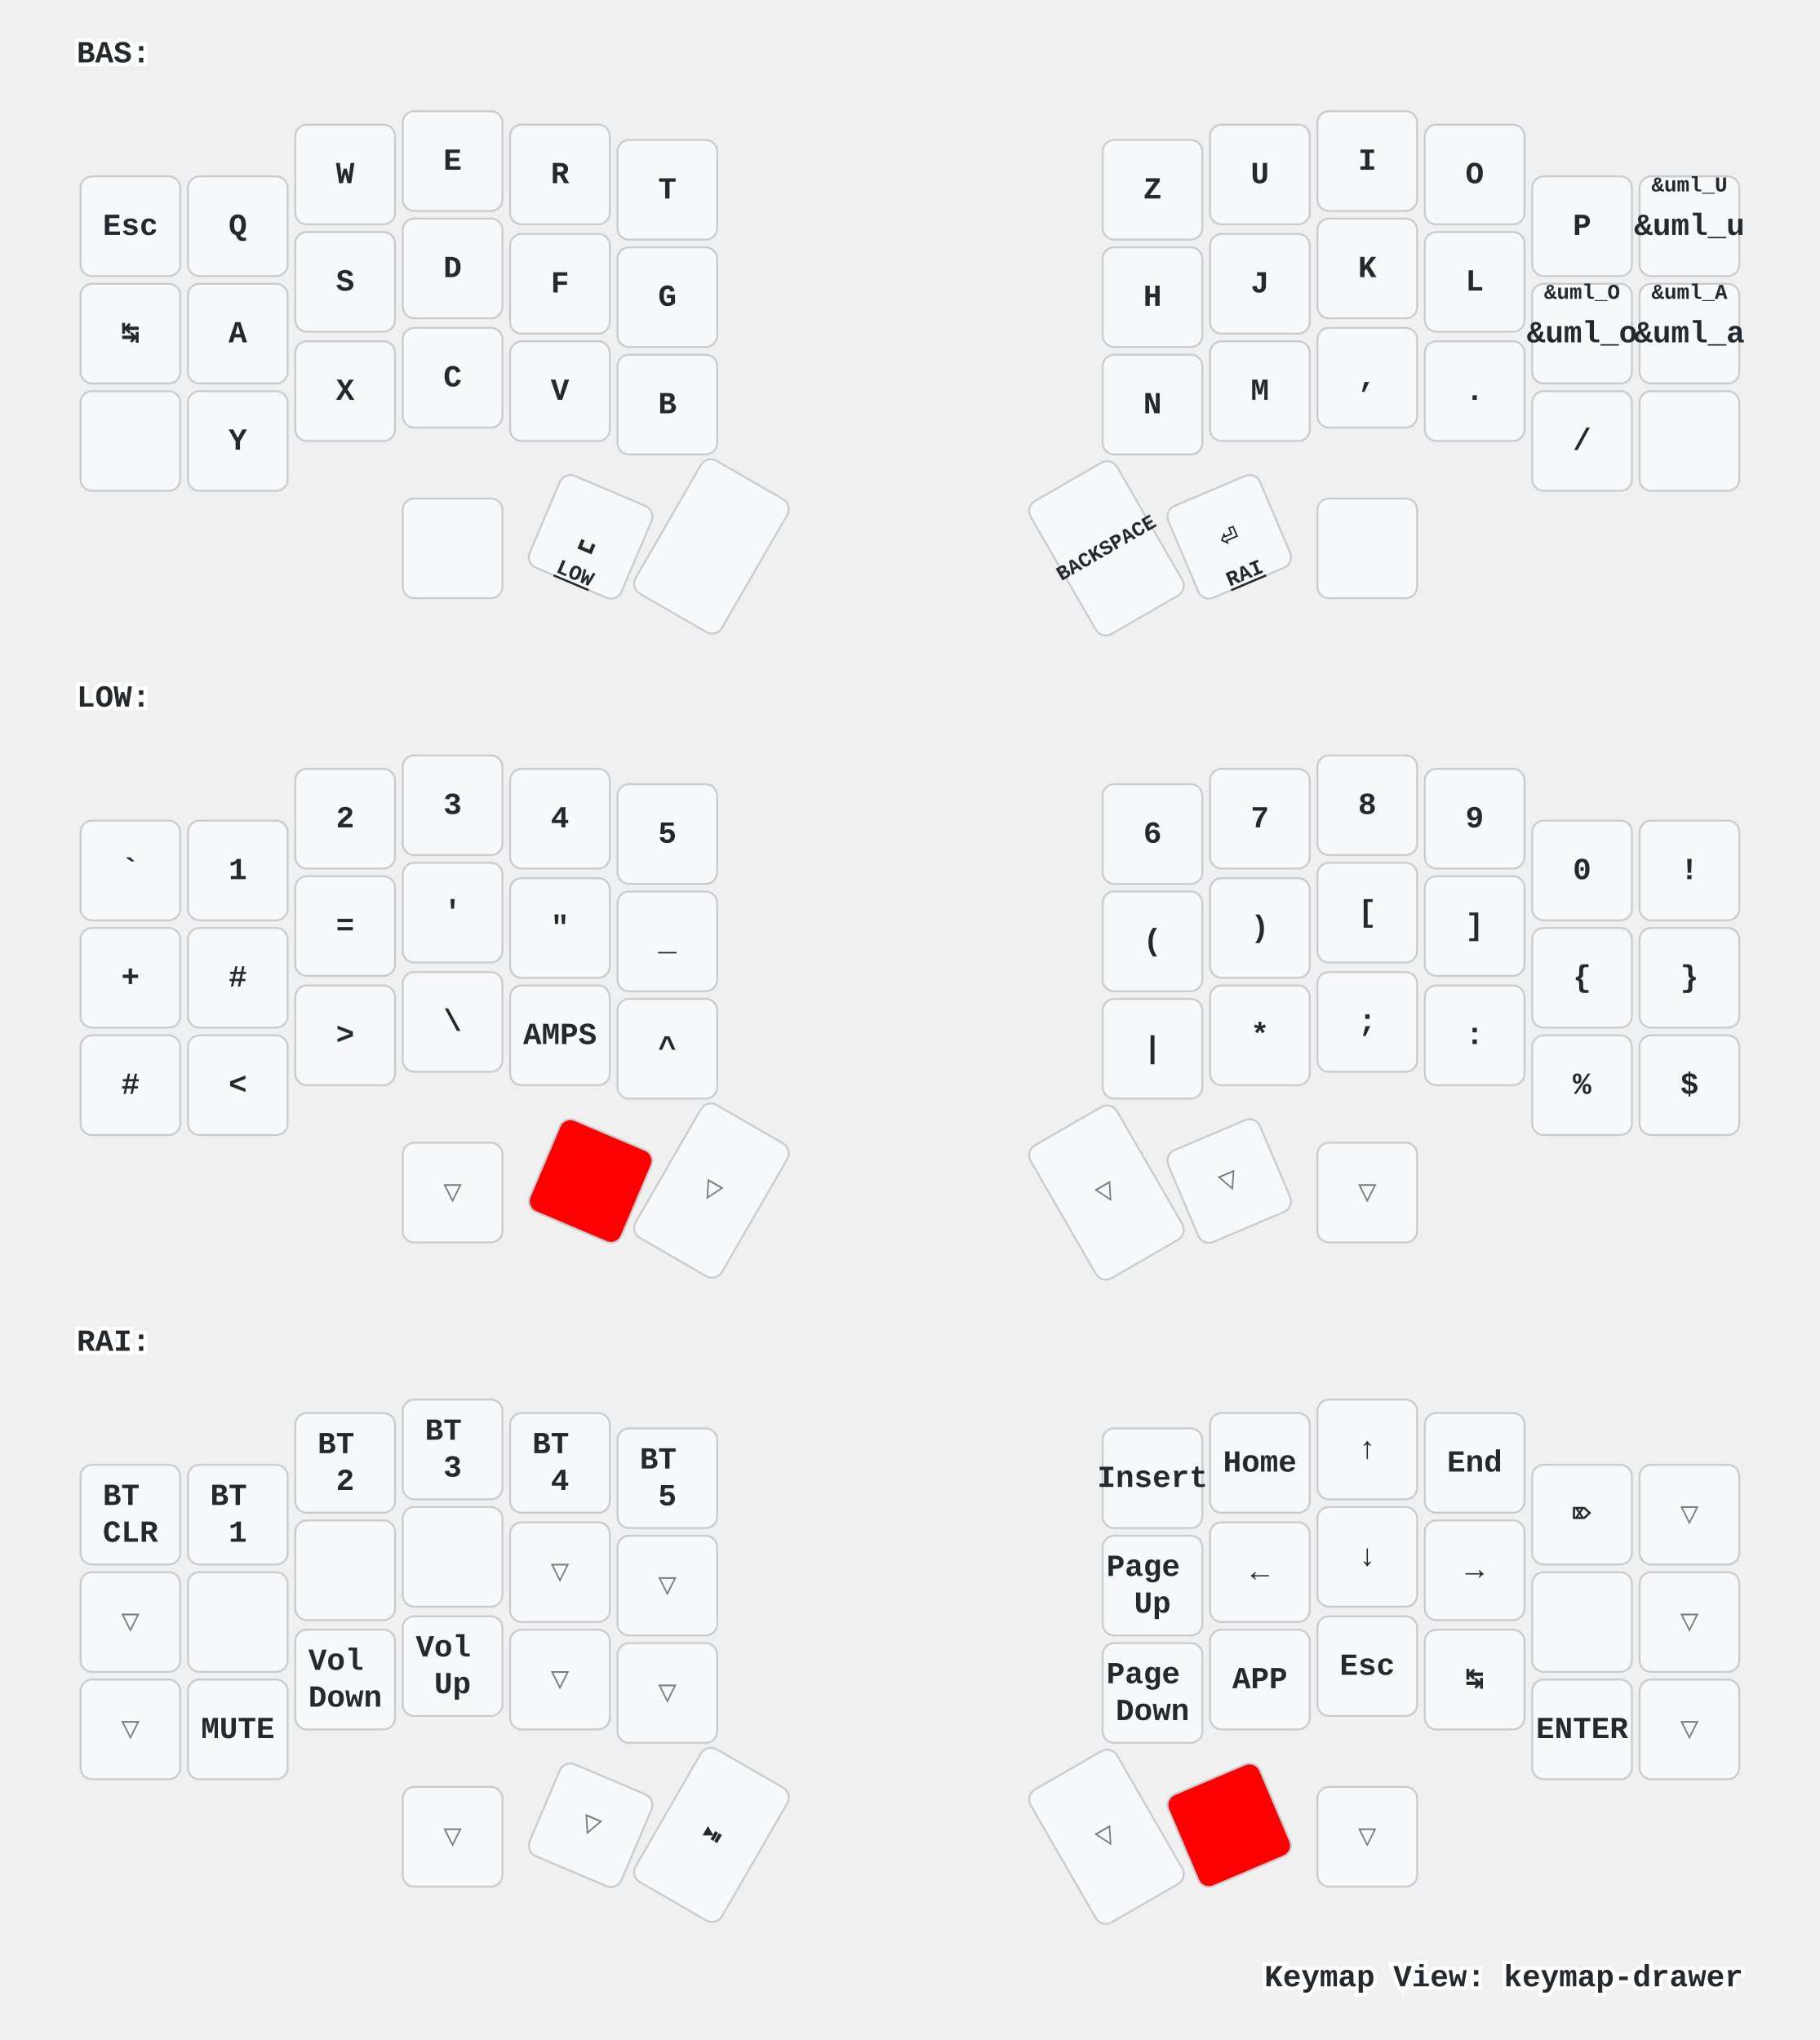
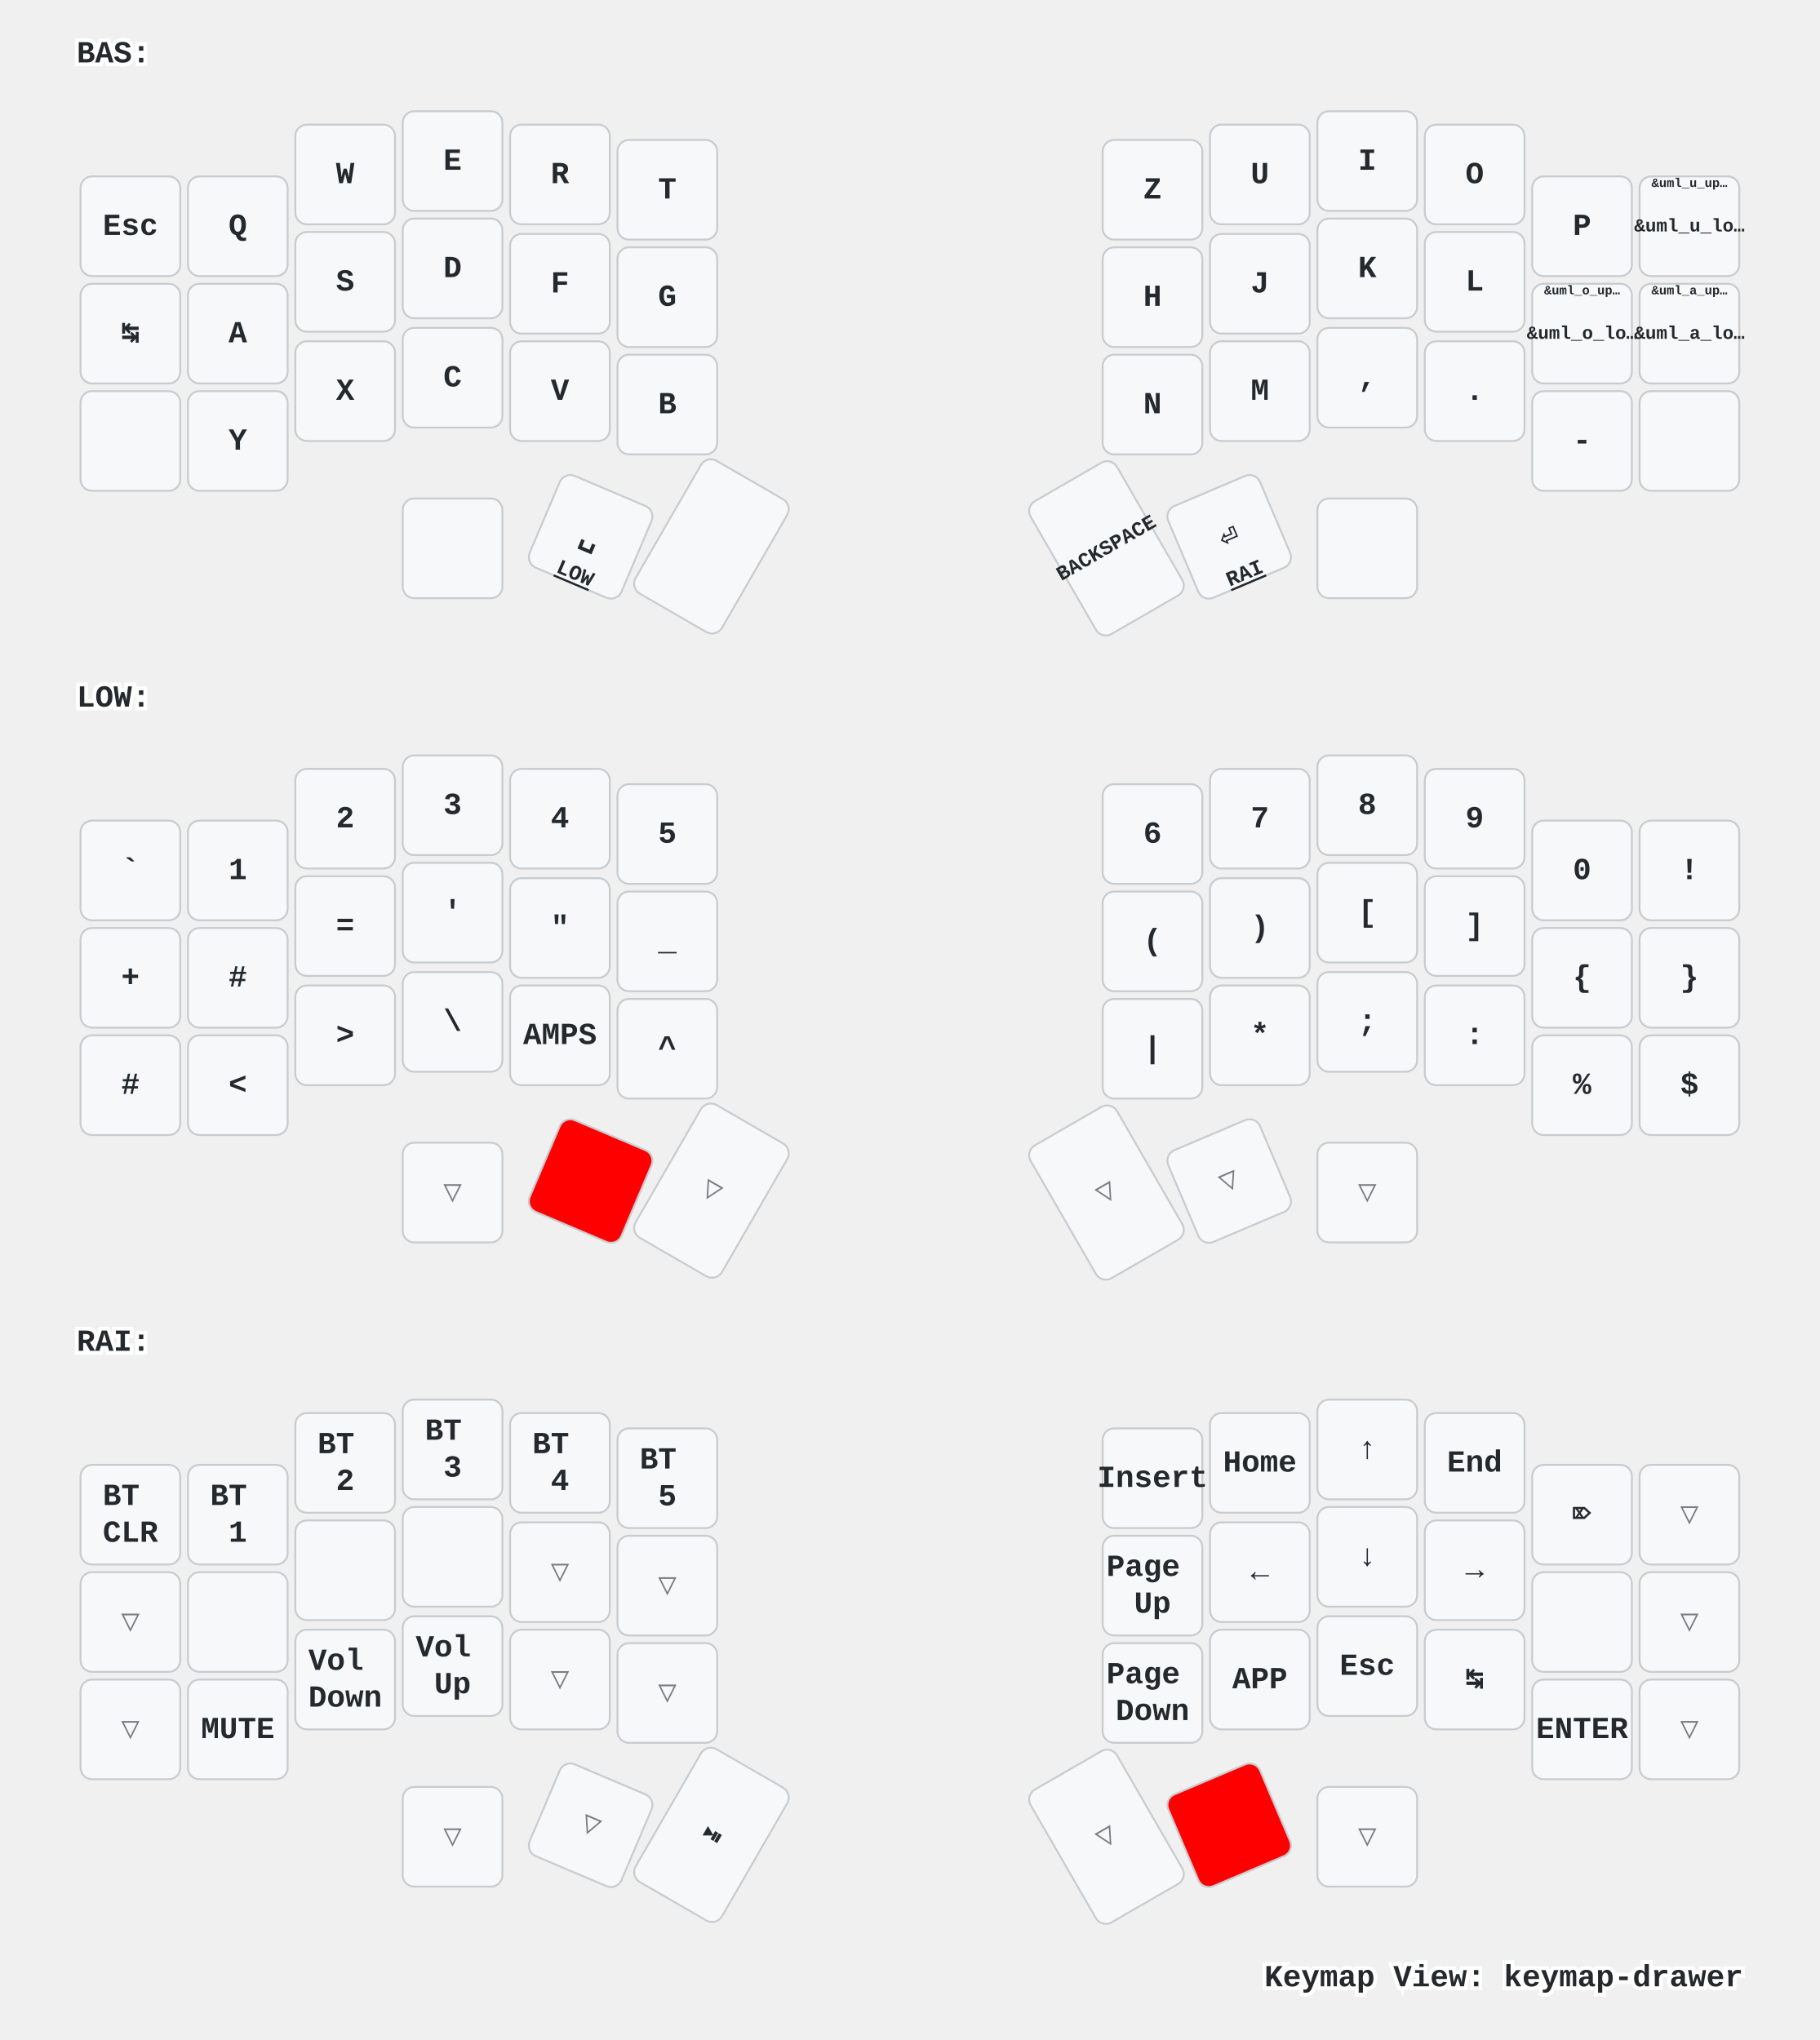
<svg xmlns="http://www.w3.org/2000/svg" xmlns:xlink="http://www.w3.org/1999/xlink" width="949" height="1064" viewBox="0 0 949 1064" class="keymap">
  <defs>/* start glyphs */
<svg id="mdi:apple-keyboard-command">
      <svg id="mdi-apple-keyboard-command" viewBox="0 0 24 24">
        <path d="M6,2A4,4 0 0,1 10,6V8H14V6A4,4 0 0,1 18,2A4,4 0 0,1 22,6A4,4 0 0,1 18,10H16V14H18A4,4 0 0,1 22,18A4,4 0 0,1 18,22A4,4 0 0,1 14,18V16H10V18A4,4 0 0,1 6,22A4,4 0 0,1 2,18A4,4 0 0,1 6,14H8V10H6A4,4 0 0,1 2,6A4,4 0 0,1 6,2M16,18A2,2 0 0,0 18,20A2,2 0 0,0 20,18A2,2 0 0,0 18,16H16V18M14,10H10V14H14V10M6,16A2,2 0 0,0 4,18A2,2 0 0,0 6,20A2,2 0 0,0 8,18V16H6M8,6A2,2 0 0,0 6,4A2,2 0 0,0 4,6A2,2 0 0,0 6,8H8V6M18,8A2,2 0 0,0 20,6A2,2 0 0,0 18,4A2,2 0 0,0 16,6V8H18Z" />
      </svg>
    </svg>
    <svg id="mdi:apple-keyboard-control">
      <svg id="mdi-apple-keyboard-control" viewBox="0 0 24 24">
        <path d="M19.78,11.78L18.36,13.19L12,6.83L5.64,13.19L4.22,11.78L12,4L19.78,11.78Z" />
      </svg>
    </svg>
    <svg id="mdi:apple-keyboard-option">
      <svg id="mdi-apple-keyboard-option" viewBox="0 0 24 24">
        <path d="M3,4H9.11L16.15,18H21V20H14.88L7.84,6H3V4M14,4H21V6H14V4Z" />
      </svg>
    </svg>
    <svg id="mdi:apple-keyboard-shift">
      <svg id="mdi-apple-keyboard-shift" viewBox="0 0 24 24">
        <path d="M15,18V12H17.17L12,6.83L6.83,12H9V18H15M12,4L22,14H17V20H7V14H2L12,4Z" />
      </svg>
    </svg>
    <svg id="mdi:backspace-outline">
      <svg id="mdi-backspace-outline" viewBox="0 0 24 24">
        <path d="M19,15.59L17.59,17L14,13.41L10.41,17L9,15.59L12.59,12L9,8.41L10.41,7L14,10.59L17.59,7L19,8.41L15.41,12L19,15.59M22,3A2,2 0 0,1 24,5V19A2,2 0 0,1 22,21H7C6.31,21 5.77,20.64 5.41,20.11L0,12L5.41,3.88C5.77,3.35 6.31,3 7,3H22M22,5H7L2.28,12L7,19H22V5Z" />
      </svg>
    </svg>
  </defs>/* end glyphs */
<style>/* inherit to force styles through use tags */
svg path {
    fill: inherit;
}

/* font and background color specifications */
svg.keymap {
    font-family: SFMono-Regular,Consolas,Liberation Mono,Menlo,monospace;
    font-size: 14px;
    font-kerning: normal;
    text-rendering: optimizeLegibility;
    fill: #24292e;
}

/* default key styling */
rect.key {
    fill: #f6f8fa;
}

rect.key, rect.combo {
    stroke: #c9cccf;
    stroke-width: 1;
}

/* default key side styling, only used is draw_key_sides is set */
rect.side {
    filter: brightness(90%);
}

/* color accent for combo boxes */
rect.combo, rect.combo-separate {
    fill: #cdf;
}

/* color accent for held keys */
rect.held, rect.combo.held {
    fill: #fdd;
}

/* color accent for ghost (optional) keys */
rect.ghost, rect.combo.ghost {
    stroke-dasharray: 4, 4;
    stroke-width: 2;
}

text {
    text-anchor: middle;
    dominant-baseline: middle;
}

/* styling for layer labels */
text.label {
    font-weight: bold;
    text-anchor: start;
    stroke: white;
    stroke-width: 4;
    paint-order: stroke;
}

/* styling for optional footer */
text.footer {
    text-anchor: end;
    dominant-baseline: auto;
    stroke: white;
    stroke-width: 4;
    paint-order: stroke;
}

/* styling for combo tap, and key non-tap label text */
text.combo, text.hold, text.shifted, text.left, text.right {
    font-size: 11px;
}

text.hold {
    text-anchor: middle;
    dominant-baseline: auto;
}

text.shifted {
    text-anchor: middle;
    dominant-baseline: hanging;
}

text.left {
    text-anchor: start;
}

text.right {
    text-anchor: end;
}

text.layer-activator {
    text-decoration: underline;
}

/* styling for hold/shifted label text in combo box */
text.combo.hold, text.combo.shifted, text.combo.left, text.combo.right {
    font-size: 8px;
}

/* lighter symbol for transparent keys */
text.trans {
    fill: #7b7e81;
}

/* styling for combo dendrons */
path.combo {
    stroke-width: 1;
    stroke: gray;
    fill: none;
}

/* Start Tabler Icons Cleanup */
/* cannot use height/width with glyphs */
.icon-tabler &gt; path {
    fill: inherit;
    stroke: inherit;
    stroke-width: 2;
}
/* hide tabler's default box */
.icon-tabler &gt; path[stroke="none"][fill="none"] {
    visibility: hidden;
}
/* End Tabler Icons Cleanup */

/* For default sytles, see https://github.com/caksoylar/keymap-drawer/blob/main/keymap_drawer/config.py#L85 */

svg.keymap {
  font-family: Ubuntu Mono, Inconsolata, Consolas, Liberation Mono, Menlo, monospace;
  font-size: 16px;
  font-weight: bold;
  text-rendering: optimizeLegibility;
}

/* Color accent for held keys
red = #f00
green = #0f0
blue = #00f
yellow = #ff0
cyan = #0ff
magenta = #f0f
white = #fff
black = #000
grey = #888
light grey = #ccc
#ffc
*/
rect.held, rect.combo.held {
    fill: #f00;
}

/* Technique borrowed and extended from https://github.com/englmaxi/zmk-config/blob/master/keymap-drawer/config.yaml */
.sym_sub_text.tap {
  translate: -5px 2px;
  font-size: 20px;
}
.sym_sub_text.shifted {
  translate: 10px 13px;
  font-size: 10px;
  opacity: 1.0;
}
.combo.sym_sub_text.tap {
  translate: -1px 1px;
}
.combo.sym_sub_text.shifted {
  translate: 7px 5px;
  font-size: 10px;
  opacity: 1.0;
}

/* Toggle */
.toggle.shifted {
  translate: -10px 12px;
}

.toggle.hold {
  translate: 13px -23px;
}

/* Variant for tap-dances */
.tap_dance.tap {
  translate: -7px 0px;
  font-size: 12px;
}
.tap_dance.shifted {
  translate: 7px 17px;
  font-size: 12px;
  opacity: 1.0;
}

/* Variant for symbol next to symbol */
.sym_by_sym.tap {
  translate: -6px 0px;
}
.sym_by_sym.shifted {
  translate: 10px 12px;
  opacity: 1.0;
}

.combo.sym_by_sym.tap {
  translate: -35px 0px;
}
.combo.sym_by_sym.shifted {
  translate: 35px 20px;
  opacity: 1.0;
}

.combo.sym_by_sym.hold {
  visibility: hidden;
}

/* hide hold box for combo sym_by_sym */
.combo.sym_by_sym.hold &gt; path[stroke="none"][fill="none"] {
  visibility: hidden;
}
</style>
  <g transform="translate(40, 0)" class="layer-BAS">
    <text x="0" y="28" class="label" id="BAS">BAS:</text>
    <g transform="translate(0, 56)">
      <g transform="translate(28, 62)" class="key keypos-0">
        <rect rx="6" ry="6" x="-26" y="-26" width="52" height="52" class="key" />
        <text x="0" y="0" class="key tap">Esc</text>
      </g>
      <g transform="translate(84, 62)" class="key keypos-1">
        <rect rx="6" ry="6" x="-26" y="-26" width="52" height="52" class="key" />
        <text x="0" y="0" class="key tap">Q</text>
      </g>
      <g transform="translate(140, 35)" class="key keypos-2">
        <rect rx="6" ry="6" x="-26" y="-26" width="52" height="52" class="key" />
        <text x="0" y="0" class="key tap">W</text>
      </g>
      <g transform="translate(196, 28)" class="key keypos-3">
        <rect rx="6" ry="6" x="-26" y="-26" width="52" height="52" class="key" />
        <text x="0" y="0" class="key tap">E</text>
      </g>
      <g transform="translate(252, 35)" class="key keypos-4">
        <rect rx="6" ry="6" x="-26" y="-26" width="52" height="52" class="key" />
        <text x="0" y="0" class="key tap">R</text>
      </g>
      <g transform="translate(308, 43)" class="key keypos-5">
        <rect rx="6" ry="6" x="-26" y="-26" width="52" height="52" class="key" />
        <text x="0" y="0" class="key tap">T</text>
      </g>
      <g transform="translate(561, 43)" class="key keypos-6">
        <rect rx="6" ry="6" x="-26" y="-26" width="52" height="52" class="key" />
        <text x="0" y="0" class="key tap">Z</text>
      </g>
      <g transform="translate(617, 35)" class="key keypos-7">
        <rect rx="6" ry="6" x="-26" y="-26" width="52" height="52" class="key" />
        <text x="0" y="0" class="key tap">U</text>
      </g>
      <g transform="translate(673, 28)" class="key keypos-8">
        <rect rx="6" ry="6" x="-26" y="-26" width="52" height="52" class="key" />
        <text x="0" y="0" class="key tap">I</text>
      </g>
      <g transform="translate(729, 35)" class="key keypos-9">
        <rect rx="6" ry="6" x="-26" y="-26" width="52" height="52" class="key" />
        <text x="0" y="0" class="key tap">O</text>
      </g>
      <g transform="translate(785, 62)" class="key keypos-10">
        <rect rx="6" ry="6" x="-26" y="-26" width="52" height="52" class="key" />
        <text x="0" y="0" class="key tap">P</text>
      </g>
      <g transform="translate(841, 62)" class="key keypos-11">
        <rect rx="6" ry="6" x="-26" y="-26" width="52" height="52" class="key" />
-         <text x="0" y="0" class="key tap">&amp;uml_u</text>
-         <text x="0" y="-24" class="key shifted">&amp;uml_U</text>
+         <text x="0" y="0" class="key tap">
+           <tspan style="font-size: 60%">&amp;uml_u_lo…</tspan>
+         </text>
+         <text x="0" y="-24" class="key shifted">
+           <tspan style="font-size: 60%">&amp;uml_u_up…</tspan>
+         </text>
      </g>
      <g transform="translate(28, 118)" class="key keypos-12">
        <rect rx="6" ry="6" x="-26" y="-26" width="52" height="52" class="key" />
        <text x="0" y="0" class="key tap">↹</text>
      </g>
      <g transform="translate(84, 118)" class="key keypos-13">
        <rect rx="6" ry="6" x="-26" y="-26" width="52" height="52" class="key" />
        <text x="0" y="0" class="key tap">A</text>
      </g>
      <g transform="translate(140, 91)" class="key keypos-14">
        <rect rx="6" ry="6" x="-26" y="-26" width="52" height="52" class="key" />
        <text x="0" y="0" class="key tap">S</text>
      </g>
      <g transform="translate(196, 84)" class="key keypos-15">
        <rect rx="6" ry="6" x="-26" y="-26" width="52" height="52" class="key" />
        <text x="0" y="0" class="key tap">D</text>
      </g>
      <g transform="translate(252, 92)" class="key keypos-16">
        <rect rx="6" ry="6" x="-26" y="-26" width="52" height="52" class="key" />
        <text x="0" y="0" class="key tap">F</text>
      </g>
      <g transform="translate(308, 99)" class="key keypos-17">
        <rect rx="6" ry="6" x="-26" y="-26" width="52" height="52" class="key" />
        <text x="0" y="0" class="key tap">G</text>
      </g>
      <g transform="translate(561, 99)" class="key keypos-18">
        <rect rx="6" ry="6" x="-26" y="-26" width="52" height="52" class="key" />
        <text x="0" y="0" class="key tap">H</text>
      </g>
      <g transform="translate(617, 92)" class="key keypos-19">
        <rect rx="6" ry="6" x="-26" y="-26" width="52" height="52" class="key" />
        <text x="0" y="0" class="key tap">J</text>
      </g>
      <g transform="translate(673, 84)" class="key keypos-20">
        <rect rx="6" ry="6" x="-26" y="-26" width="52" height="52" class="key" />
        <text x="0" y="0" class="key tap">K</text>
      </g>
      <g transform="translate(729, 91)" class="key keypos-21">
        <rect rx="6" ry="6" x="-26" y="-26" width="52" height="52" class="key" />
        <text x="0" y="0" class="key tap">L</text>
      </g>
      <g transform="translate(785, 118)" class="key keypos-22">
        <rect rx="6" ry="6" x="-26" y="-26" width="52" height="52" class="key" />
-         <text x="0" y="0" class="key tap">&amp;uml_o</text>
-         <text x="0" y="-24" class="key shifted">&amp;uml_O</text>
+         <text x="0" y="0" class="key tap">
+           <tspan style="font-size: 60%">&amp;uml_o_lo…</tspan>
+         </text>
+         <text x="0" y="-24" class="key shifted">
+           <tspan style="font-size: 60%">&amp;uml_o_up…</tspan>
+         </text>
      </g>
      <g transform="translate(841, 118)" class="key keypos-23">
        <rect rx="6" ry="6" x="-26" y="-26" width="52" height="52" class="key" />
-         <text x="0" y="0" class="key tap">&amp;uml_a</text>
-         <text x="0" y="-24" class="key shifted">&amp;uml_A</text>
+         <text x="0" y="0" class="key tap">
+           <tspan style="font-size: 60%">&amp;uml_a_lo…</tspan>
+         </text>
+         <text x="0" y="-24" class="key shifted">
+           <tspan style="font-size: 60%">&amp;uml_a_up…</tspan>
+         </text>
      </g>
      <g transform="translate(28, 174)" class="key keypos-24">
        <rect rx="6" ry="6" x="-26" y="-26" width="52" height="52" class="key" />
        <use href="#mdi:apple-keyboard-control" xlink:href="#mdi:apple-keyboard-control" x="-9" y="-9" height="18" width="18.0" class="key tap glyph mdi:apple-keyboard-control" />
      </g>
      <g transform="translate(84, 174)" class="key keypos-25">
        <rect rx="6" ry="6" x="-26" y="-26" width="52" height="52" class="key" />
        <text x="0" y="0" class="key tap">Y</text>
      </g>
      <g transform="translate(140, 148)" class="key keypos-26">
        <rect rx="6" ry="6" x="-26" y="-26" width="52" height="52" class="key" />
        <text x="0" y="0" class="key tap">X</text>
      </g>
      <g transform="translate(196, 141)" class="key keypos-27">
        <rect rx="6" ry="6" x="-26" y="-26" width="52" height="52" class="key" />
        <text x="0" y="0" class="key tap">C</text>
      </g>
      <g transform="translate(252, 148)" class="key keypos-28">
        <rect rx="6" ry="6" x="-26" y="-26" width="52" height="52" class="key" />
        <text x="0" y="0" class="key tap">V</text>
      </g>
      <g transform="translate(308, 155)" class="key keypos-29">
        <rect rx="6" ry="6" x="-26" y="-26" width="52" height="52" class="key" />
        <text x="0" y="0" class="key tap">B</text>
      </g>
      <g transform="translate(561, 155)" class="key keypos-30">
        <rect rx="6" ry="6" x="-26" y="-26" width="52" height="52" class="key" />
        <text x="0" y="0" class="key tap">N</text>
      </g>
      <g transform="translate(617, 148)" class="key keypos-31">
        <rect rx="6" ry="6" x="-26" y="-26" width="52" height="52" class="key" />
        <text x="0" y="0" class="key tap">M</text>
      </g>
      <g transform="translate(673, 141)" class="key keypos-32">
        <rect rx="6" ry="6" x="-26" y="-26" width="52" height="52" class="key" />
        <text x="0" y="0" class="key tap">,</text>
      </g>
      <g transform="translate(729, 148)" class="key keypos-33">
        <rect rx="6" ry="6" x="-26" y="-26" width="52" height="52" class="key" />
        <text x="0" y="0" class="key tap">.</text>
      </g>
      <g transform="translate(785, 174)" class="key keypos-34">
        <rect rx="6" ry="6" x="-26" y="-26" width="52" height="52" class="key" />
-         <text x="0" y="0" class="key tap">/</text>
+         <text x="0" y="0" class="key tap">-</text>
      </g>
      <g transform="translate(841, 174)" class="key keypos-35">
        <rect rx="6" ry="6" x="-26" y="-26" width="52" height="52" class="key" />
        <use href="#mdi:apple-keyboard-control" xlink:href="#mdi:apple-keyboard-control" x="-9" y="-9" height="18" width="18.0" class="key tap glyph mdi:apple-keyboard-control" />
      </g>
      <g transform="translate(196, 230)" class="key keypos-36">
        <rect rx="6" ry="6" x="-26" y="-26" width="52" height="52" class="key" />
        <use href="#mdi:apple-keyboard-shift" xlink:href="#mdi:apple-keyboard-shift" x="-9" y="-9" height="18" width="18.0" class="key tap glyph mdi:apple-keyboard-shift" />
      </g>
      <g transform="translate(268, 224) rotate(23.0)" class="key keypos-37">
        <rect rx="6" ry="6" x="-26" y="-26" width="52" height="52" class="key" />
        <text x="0" y="0" class="key tap">␣</text>
        <a href="#LOW">
          <text x="0" y="24" class="key hold layer-activator">LOW</text>
        </a>
      </g>
      <g transform="translate(331, 229) rotate(30.0)" class="key keypos-38">
        <rect rx="6" ry="6" x="-26" y="-40" width="52" height="80" class="key" />
        <use href="#mdi:apple-keyboard-command" xlink:href="#mdi:apple-keyboard-command" x="-9" y="-9" height="18" width="18.0" class="key tap glyph mdi:apple-keyboard-command" />
      </g>
      <g transform="translate(537, 230) rotate(-30.0)" class="key keypos-39">
        <rect rx="6" ry="6" x="-26" y="-40" width="52" height="80" class="key" />
        <text x="0" y="0" class="key tap">
          <tspan style="font-size: 67%">BACKSPACE</tspan>
        </text>
      </g>
      <g transform="translate(601, 224) rotate(-23.0)" class="key keypos-40">
        <rect rx="6" ry="6" x="-26" y="-26" width="52" height="52" class="key" />
        <text x="0" y="0" class="key tap">⏎</text>
        <a href="#RAI">
          <text x="0" y="24" class="key hold layer-activator">RAI</text>
        </a>
      </g>
      <g transform="translate(673, 230)" class="key keypos-41">
        <rect rx="6" ry="6" x="-26" y="-26" width="52" height="52" class="key" />
        <use href="#mdi:apple-keyboard-shift" xlink:href="#mdi:apple-keyboard-shift" x="-9" y="-9" height="18" width="18.0" class="key tap glyph mdi:apple-keyboard-shift" />
      </g>
    </g>
  </g>
  <g transform="translate(40, 336)" class="layer-LOW">
    <text x="0" y="28" class="label" id="LOW">LOW:</text>
    <g transform="translate(0, 56)">
      <g transform="translate(28, 62)" class="key keypos-0">
        <rect rx="6" ry="6" x="-26" y="-26" width="52" height="52" class="key" />
        <text x="0" y="0" class="key tap">`</text>
      </g>
      <g transform="translate(84, 62)" class="key keypos-1">
        <rect rx="6" ry="6" x="-26" y="-26" width="52" height="52" class="key" />
        <text x="0" y="0" class="key tap">1</text>
      </g>
      <g transform="translate(140, 35)" class="key keypos-2">
        <rect rx="6" ry="6" x="-26" y="-26" width="52" height="52" class="key" />
        <text x="0" y="0" class="key tap">2</text>
      </g>
      <g transform="translate(196, 28)" class="key keypos-3">
        <rect rx="6" ry="6" x="-26" y="-26" width="52" height="52" class="key" />
        <text x="0" y="0" class="key tap">3</text>
      </g>
      <g transform="translate(252, 35)" class="key keypos-4">
        <rect rx="6" ry="6" x="-26" y="-26" width="52" height="52" class="key" />
        <text x="0" y="0" class="key tap">4</text>
      </g>
      <g transform="translate(308, 43)" class="key keypos-5">
        <rect rx="6" ry="6" x="-26" y="-26" width="52" height="52" class="key" />
        <text x="0" y="0" class="key tap">5</text>
      </g>
      <g transform="translate(561, 43)" class="key keypos-6">
        <rect rx="6" ry="6" x="-26" y="-26" width="52" height="52" class="key" />
        <text x="0" y="0" class="key tap">6</text>
      </g>
      <g transform="translate(617, 35)" class="key keypos-7">
        <rect rx="6" ry="6" x="-26" y="-26" width="52" height="52" class="key" />
        <text x="0" y="0" class="key tap">7</text>
      </g>
      <g transform="translate(673, 28)" class="key keypos-8">
        <rect rx="6" ry="6" x="-26" y="-26" width="52" height="52" class="key" />
        <text x="0" y="0" class="key tap">8</text>
      </g>
      <g transform="translate(729, 35)" class="key keypos-9">
        <rect rx="6" ry="6" x="-26" y="-26" width="52" height="52" class="key" />
        <text x="0" y="0" class="key tap">9</text>
      </g>
      <g transform="translate(785, 62)" class="key keypos-10">
        <rect rx="6" ry="6" x="-26" y="-26" width="52" height="52" class="key" />
        <text x="0" y="0" class="key tap">0</text>
      </g>
      <g transform="translate(841, 62)" class="key keypos-11">
        <rect rx="6" ry="6" x="-26" y="-26" width="52" height="52" class="key" />
        <text x="0" y="0" class="key tap">!</text>
      </g>
      <g transform="translate(28, 118)" class="key keypos-12">
        <rect rx="6" ry="6" x="-26" y="-26" width="52" height="52" class="key" />
        <text x="0" y="0" class="key tap">+</text>
      </g>
      <g transform="translate(84, 118)" class="key keypos-13">
        <rect rx="6" ry="6" x="-26" y="-26" width="52" height="52" class="key" />
        <text x="0" y="0" class="key tap">#</text>
      </g>
      <g transform="translate(140, 91)" class="key keypos-14">
        <rect rx="6" ry="6" x="-26" y="-26" width="52" height="52" class="key" />
        <text x="0" y="0" class="key tap">=</text>
      </g>
      <g transform="translate(196, 84)" class="key keypos-15">
        <rect rx="6" ry="6" x="-26" y="-26" width="52" height="52" class="key" />
        <text x="0" y="0" class="key tap">'</text>
      </g>
      <g transform="translate(252, 92)" class="key keypos-16">
        <rect rx="6" ry="6" x="-26" y="-26" width="52" height="52" class="key" />
        <text x="0" y="0" class="key tap">"</text>
      </g>
      <g transform="translate(308, 99)" class="key keypos-17">
        <rect rx="6" ry="6" x="-26" y="-26" width="52" height="52" class="key" />
        <text x="0" y="0" class="key tap">_</text>
      </g>
      <g transform="translate(561, 99)" class="key keypos-18">
        <rect rx="6" ry="6" x="-26" y="-26" width="52" height="52" class="key" />
        <text x="0" y="0" class="key tap">(</text>
      </g>
      <g transform="translate(617, 92)" class="key keypos-19">
        <rect rx="6" ry="6" x="-26" y="-26" width="52" height="52" class="key" />
        <text x="0" y="0" class="key tap">)</text>
      </g>
      <g transform="translate(673, 84)" class="key keypos-20">
        <rect rx="6" ry="6" x="-26" y="-26" width="52" height="52" class="key" />
        <text x="0" y="0" class="key tap">[</text>
      </g>
      <g transform="translate(729, 91)" class="key keypos-21">
        <rect rx="6" ry="6" x="-26" y="-26" width="52" height="52" class="key" />
        <text x="0" y="0" class="key tap">]</text>
      </g>
      <g transform="translate(785, 118)" class="key keypos-22">
        <rect rx="6" ry="6" x="-26" y="-26" width="52" height="52" class="key" />
        <text x="0" y="0" class="key tap">{</text>
      </g>
      <g transform="translate(841, 118)" class="key keypos-23">
        <rect rx="6" ry="6" x="-26" y="-26" width="52" height="52" class="key" />
        <text x="0" y="0" class="key tap">}</text>
      </g>
      <g transform="translate(28, 174)" class="key keypos-24">
        <rect rx="6" ry="6" x="-26" y="-26" width="52" height="52" class="key" />
        <text x="0" y="0" class="key tap">#</text>
      </g>
      <g transform="translate(84, 174)" class="key keypos-25">
        <rect rx="6" ry="6" x="-26" y="-26" width="52" height="52" class="key" />
        <text x="0" y="0" class="key tap">&lt;</text>
      </g>
      <g transform="translate(140, 148)" class="key keypos-26">
        <rect rx="6" ry="6" x="-26" y="-26" width="52" height="52" class="key" />
        <text x="0" y="0" class="key tap">&gt;</text>
      </g>
      <g transform="translate(196, 141)" class="key keypos-27">
        <rect rx="6" ry="6" x="-26" y="-26" width="52" height="52" class="key" />
        <text x="0" y="0" class="key tap">\</text>
      </g>
      <g transform="translate(252, 148)" class="key keypos-28">
        <rect rx="6" ry="6" x="-26" y="-26" width="52" height="52" class="key" />
        <text x="0" y="0" class="key tap">AMPS</text>
      </g>
      <g transform="translate(308, 155)" class="key keypos-29">
        <rect rx="6" ry="6" x="-26" y="-26" width="52" height="52" class="key" />
        <text x="0" y="0" class="key tap">^</text>
      </g>
      <g transform="translate(561, 155)" class="key keypos-30">
        <rect rx="6" ry="6" x="-26" y="-26" width="52" height="52" class="key" />
        <text x="0" y="0" class="key tap">|</text>
      </g>
      <g transform="translate(617, 148)" class="key keypos-31">
        <rect rx="6" ry="6" x="-26" y="-26" width="52" height="52" class="key" />
        <text x="0" y="0" class="key tap">*</text>
      </g>
      <g transform="translate(673, 141)" class="key keypos-32">
        <rect rx="6" ry="6" x="-26" y="-26" width="52" height="52" class="key" />
        <text x="0" y="0" class="key tap">;</text>
      </g>
      <g transform="translate(729, 148)" class="key keypos-33">
        <rect rx="6" ry="6" x="-26" y="-26" width="52" height="52" class="key" />
        <text x="0" y="0" class="key tap">:</text>
      </g>
      <g transform="translate(785, 174)" class="key keypos-34">
        <rect rx="6" ry="6" x="-26" y="-26" width="52" height="52" class="key" />
        <text x="0" y="0" class="key tap">%</text>
      </g>
      <g transform="translate(841, 174)" class="key keypos-35">
        <rect rx="6" ry="6" x="-26" y="-26" width="52" height="52" class="key" />
        <text x="0" y="0" class="key tap">$</text>
      </g>
      <g transform="translate(196, 230)" class="key trans keypos-36">
        <rect rx="6" ry="6" x="-26" y="-26" width="52" height="52" class="key trans" />
        <text x="0" y="0" class="key trans tap">▽</text>
      </g>
      <g transform="translate(268, 224) rotate(23.0)" class="key held keypos-37">
        <rect rx="6" ry="6" x="-26" y="-26" width="52" height="52" class="key held" />
      </g>
      <g transform="translate(331, 229) rotate(30.0)" class="key trans keypos-38">
        <rect rx="6" ry="6" x="-26" y="-40" width="52" height="80" class="key trans" />
        <text x="0" y="0" class="key trans tap">▽</text>
      </g>
      <g transform="translate(537, 230) rotate(-30.0)" class="key trans keypos-39">
        <rect rx="6" ry="6" x="-26" y="-40" width="52" height="80" class="key trans" />
        <text x="0" y="0" class="key trans tap">▽</text>
      </g>
      <g transform="translate(601, 224) rotate(-23.0)" class="key trans keypos-40">
        <rect rx="6" ry="6" x="-26" y="-26" width="52" height="52" class="key trans" />
        <text x="0" y="0" class="key trans tap">▽</text>
      </g>
      <g transform="translate(673, 230)" class="key trans keypos-41">
        <rect rx="6" ry="6" x="-26" y="-26" width="52" height="52" class="key trans" />
        <text x="0" y="0" class="key trans tap">▽</text>
      </g>
    </g>
  </g>
  <g transform="translate(40, 672)" class="layer-RAI">
    <text x="0" y="28" class="label" id="RAI">RAI:</text>
    <g transform="translate(0, 56)">
      <g transform="translate(28, 62)" class="key keypos-0">
        <rect rx="6" ry="6" x="-26" y="-26" width="52" height="52" class="key" />
        <text x="0" y="0" class="key tap">
          <tspan x="0" dy="-0.6em">BT</tspan>
          <tspan x="0" dy="1.2em">CLR</tspan>
        </text>
      </g>
      <g transform="translate(84, 62)" class="key keypos-1">
        <rect rx="6" ry="6" x="-26" y="-26" width="52" height="52" class="key" />
        <text x="0" y="0" class="key tap">
          <tspan x="0" dy="-0.6em">BT</tspan>
          <tspan x="0" dy="1.2em">1</tspan>
        </text>
      </g>
      <g transform="translate(140, 35)" class="key keypos-2">
        <rect rx="6" ry="6" x="-26" y="-26" width="52" height="52" class="key" />
        <text x="0" y="0" class="key tap">
          <tspan x="0" dy="-0.6em">BT</tspan>
          <tspan x="0" dy="1.2em">2</tspan>
        </text>
      </g>
      <g transform="translate(196, 28)" class="key keypos-3">
        <rect rx="6" ry="6" x="-26" y="-26" width="52" height="52" class="key" />
        <text x="0" y="0" class="key tap">
          <tspan x="0" dy="-0.6em">BT</tspan>
          <tspan x="0" dy="1.2em">3</tspan>
        </text>
      </g>
      <g transform="translate(252, 35)" class="key keypos-4">
        <rect rx="6" ry="6" x="-26" y="-26" width="52" height="52" class="key" />
        <text x="0" y="0" class="key tap">
          <tspan x="0" dy="-0.6em">BT</tspan>
          <tspan x="0" dy="1.2em">4</tspan>
        </text>
      </g>
      <g transform="translate(308, 43)" class="key keypos-5">
        <rect rx="6" ry="6" x="-26" y="-26" width="52" height="52" class="key" />
        <text x="0" y="0" class="key tap">
          <tspan x="0" dy="-0.6em">BT</tspan>
          <tspan x="0" dy="1.2em">5</tspan>
        </text>
      </g>
      <g transform="translate(561, 43)" class="key keypos-6">
        <rect rx="6" ry="6" x="-26" y="-26" width="52" height="52" class="key" />
        <text x="0" y="0" class="key tap">Insert</text>
      </g>
      <g transform="translate(617, 35)" class="key keypos-7">
        <rect rx="6" ry="6" x="-26" y="-26" width="52" height="52" class="key" />
        <text x="0" y="0" class="key tap">Home</text>
      </g>
      <g transform="translate(673, 28)" class="key keypos-8">
        <rect rx="6" ry="6" x="-26" y="-26" width="52" height="52" class="key" />
        <text x="0" y="0" class="key tap">↑</text>
      </g>
      <g transform="translate(729, 35)" class="key keypos-9">
        <rect rx="6" ry="6" x="-26" y="-26" width="52" height="52" class="key" />
        <text x="0" y="0" class="key tap">End</text>
      </g>
      <g transform="translate(785, 62)" class="key keypos-10">
        <rect rx="6" ry="6" x="-26" y="-26" width="52" height="52" class="key" />
        <text x="0" y="0" class="key tap">⌦</text>
      </g>
      <g transform="translate(841, 62)" class="key trans keypos-11">
        <rect rx="6" ry="6" x="-26" y="-26" width="52" height="52" class="key trans" />
        <text x="0" y="0" class="key trans tap">▽</text>
      </g>
      <g transform="translate(28, 118)" class="key trans keypos-12">
        <rect rx="6" ry="6" x="-26" y="-26" width="52" height="52" class="key trans" />
        <text x="0" y="0" class="key trans tap">▽</text>
      </g>
      <g transform="translate(84, 118)" class="key keypos-13">
        <rect rx="6" ry="6" x="-26" y="-26" width="52" height="52" class="key" />
        <use href="#mdi:apple-keyboard-option" xlink:href="#mdi:apple-keyboard-option" x="-9" y="-9" height="18" width="18.0" class="key tap glyph mdi:apple-keyboard-option" />
      </g>
      <g transform="translate(140, 91)" class="key keypos-14">
        <rect rx="6" ry="6" x="-26" y="-26" width="52" height="52" class="key" />
        <use href="#mdi:apple-keyboard-control" xlink:href="#mdi:apple-keyboard-control" x="-9" y="-9" height="18" width="18.0" class="key tap glyph mdi:apple-keyboard-control" />
      </g>
      <g transform="translate(196, 84)" class="key keypos-15">
        <rect rx="6" ry="6" x="-26" y="-26" width="52" height="52" class="key" />
        <use href="#mdi:apple-keyboard-shift" xlink:href="#mdi:apple-keyboard-shift" x="-9" y="-9" height="18" width="18.0" class="key tap glyph mdi:apple-keyboard-shift" />
      </g>
      <g transform="translate(252, 92)" class="key trans keypos-16">
        <rect rx="6" ry="6" x="-26" y="-26" width="52" height="52" class="key trans" />
        <text x="0" y="0" class="key trans tap">▽</text>
      </g>
      <g transform="translate(308, 99)" class="key trans keypos-17">
        <rect rx="6" ry="6" x="-26" y="-26" width="52" height="52" class="key trans" />
        <text x="0" y="0" class="key trans tap">▽</text>
      </g>
      <g transform="translate(561, 99)" class="key keypos-18">
        <rect rx="6" ry="6" x="-26" y="-26" width="52" height="52" class="key" />
        <text x="0" y="0" class="key tap">
          <tspan x="0" dy="-0.6em">Page</tspan>
          <tspan x="0" dy="1.2em">Up</tspan>
        </text>
      </g>
      <g transform="translate(617, 92)" class="key keypos-19">
        <rect rx="6" ry="6" x="-26" y="-26" width="52" height="52" class="key" />
        <text x="0" y="0" class="key tap">←</text>
      </g>
      <g transform="translate(673, 84)" class="key keypos-20">
        <rect rx="6" ry="6" x="-26" y="-26" width="52" height="52" class="key" />
        <text x="0" y="0" class="key tap">↓</text>
      </g>
      <g transform="translate(729, 91)" class="key keypos-21">
        <rect rx="6" ry="6" x="-26" y="-26" width="52" height="52" class="key" />
        <text x="0" y="0" class="key tap">→</text>
      </g>
      <g transform="translate(785, 118)" class="key keypos-22">
        <rect rx="6" ry="6" x="-26" y="-26" width="52" height="52" class="key" />
        <use href="#mdi:backspace-outline" xlink:href="#mdi:backspace-outline" x="-9" y="-9" height="18" width="18.0" class="key tap glyph mdi:backspace-outline" />
      </g>
      <g transform="translate(841, 118)" class="key trans keypos-23">
        <rect rx="6" ry="6" x="-26" y="-26" width="52" height="52" class="key trans" />
        <text x="0" y="0" class="key trans tap">▽</text>
      </g>
      <g transform="translate(28, 174)" class="key trans keypos-24">
        <rect rx="6" ry="6" x="-26" y="-26" width="52" height="52" class="key trans" />
        <text x="0" y="0" class="key trans tap">▽</text>
      </g>
      <g transform="translate(84, 174)" class="key keypos-25">
        <rect rx="6" ry="6" x="-26" y="-26" width="52" height="52" class="key" />
        <text x="0" y="0" class="key tap">MUTE</text>
      </g>
      <g transform="translate(140, 148)" class="key keypos-26">
        <rect rx="6" ry="6" x="-26" y="-26" width="52" height="52" class="key" />
        <text x="0" y="0" class="key tap">
          <tspan x="0" dy="-0.6em">Vol</tspan>
          <tspan x="0" dy="1.2em">Down</tspan>
        </text>
      </g>
      <g transform="translate(196, 141)" class="key keypos-27">
        <rect rx="6" ry="6" x="-26" y="-26" width="52" height="52" class="key" />
        <text x="0" y="0" class="key tap">
          <tspan x="0" dy="-0.6em">Vol</tspan>
          <tspan x="0" dy="1.2em">Up</tspan>
        </text>
      </g>
      <g transform="translate(252, 148)" class="key trans keypos-28">
        <rect rx="6" ry="6" x="-26" y="-26" width="52" height="52" class="key trans" />
        <text x="0" y="0" class="key trans tap">▽</text>
      </g>
      <g transform="translate(308, 155)" class="key trans keypos-29">
        <rect rx="6" ry="6" x="-26" y="-26" width="52" height="52" class="key trans" />
        <text x="0" y="0" class="key trans tap">▽</text>
      </g>
      <g transform="translate(561, 155)" class="key keypos-30">
        <rect rx="6" ry="6" x="-26" y="-26" width="52" height="52" class="key" />
        <text x="0" y="0" class="key tap">
          <tspan x="0" dy="-0.6em">Page</tspan>
          <tspan x="0" dy="1.2em">Down</tspan>
        </text>
      </g>
      <g transform="translate(617, 148)" class="key keypos-31">
        <rect rx="6" ry="6" x="-26" y="-26" width="52" height="52" class="key" />
        <text x="0" y="0" class="key tap">APP</text>
      </g>
      <g transform="translate(673, 141)" class="key keypos-32">
        <rect rx="6" ry="6" x="-26" y="-26" width="52" height="52" class="key" />
        <text x="0" y="0" class="key tap">Esc</text>
      </g>
      <g transform="translate(729, 148)" class="key keypos-33">
        <rect rx="6" ry="6" x="-26" y="-26" width="52" height="52" class="key" />
        <text x="0" y="0" class="key tap">↹</text>
      </g>
      <g transform="translate(785, 174)" class="key keypos-34">
        <rect rx="6" ry="6" x="-26" y="-26" width="52" height="52" class="key" />
        <text x="0" y="0" class="key tap">ENTER</text>
      </g>
      <g transform="translate(841, 174)" class="key trans keypos-35">
        <rect rx="6" ry="6" x="-26" y="-26" width="52" height="52" class="key trans" />
        <text x="0" y="0" class="key trans tap">▽</text>
      </g>
      <g transform="translate(196, 230)" class="key trans keypos-36">
        <rect rx="6" ry="6" x="-26" y="-26" width="52" height="52" class="key trans" />
        <text x="0" y="0" class="key trans tap">▽</text>
      </g>
      <g transform="translate(268, 224) rotate(23.0)" class="key trans keypos-37">
        <rect rx="6" ry="6" x="-26" y="-26" width="52" height="52" class="key trans" />
        <text x="0" y="0" class="key trans tap">▽</text>
      </g>
      <g transform="translate(331, 229) rotate(30.0)" class="key keypos-38">
        <rect rx="6" ry="6" x="-26" y="-40" width="52" height="80" class="key" />
        <text x="0" y="0" class="key tap">⏯</text>
      </g>
      <g transform="translate(537, 230) rotate(-30.0)" class="key trans keypos-39">
        <rect rx="6" ry="6" x="-26" y="-40" width="52" height="80" class="key trans" />
        <text x="0" y="0" class="key trans tap">▽</text>
      </g>
      <g transform="translate(601, 224) rotate(-23.0)" class="key held keypos-40">
        <rect rx="6" ry="6" x="-26" y="-26" width="52" height="52" class="key held" />
      </g>
      <g transform="translate(673, 230)" class="key trans keypos-41">
        <rect rx="6" ry="6" x="-26" y="-26" width="52" height="52" class="key trans" />
        <text x="0" y="0" class="key trans tap">▽</text>
      </g>
    </g>
  </g>
  <text x="909.0" y="1036.0" class="footer">Keymap View: <a href="https://github.com/caksoylar/keymap-drawer">keymap-drawer</a>
  </text>
</svg>
